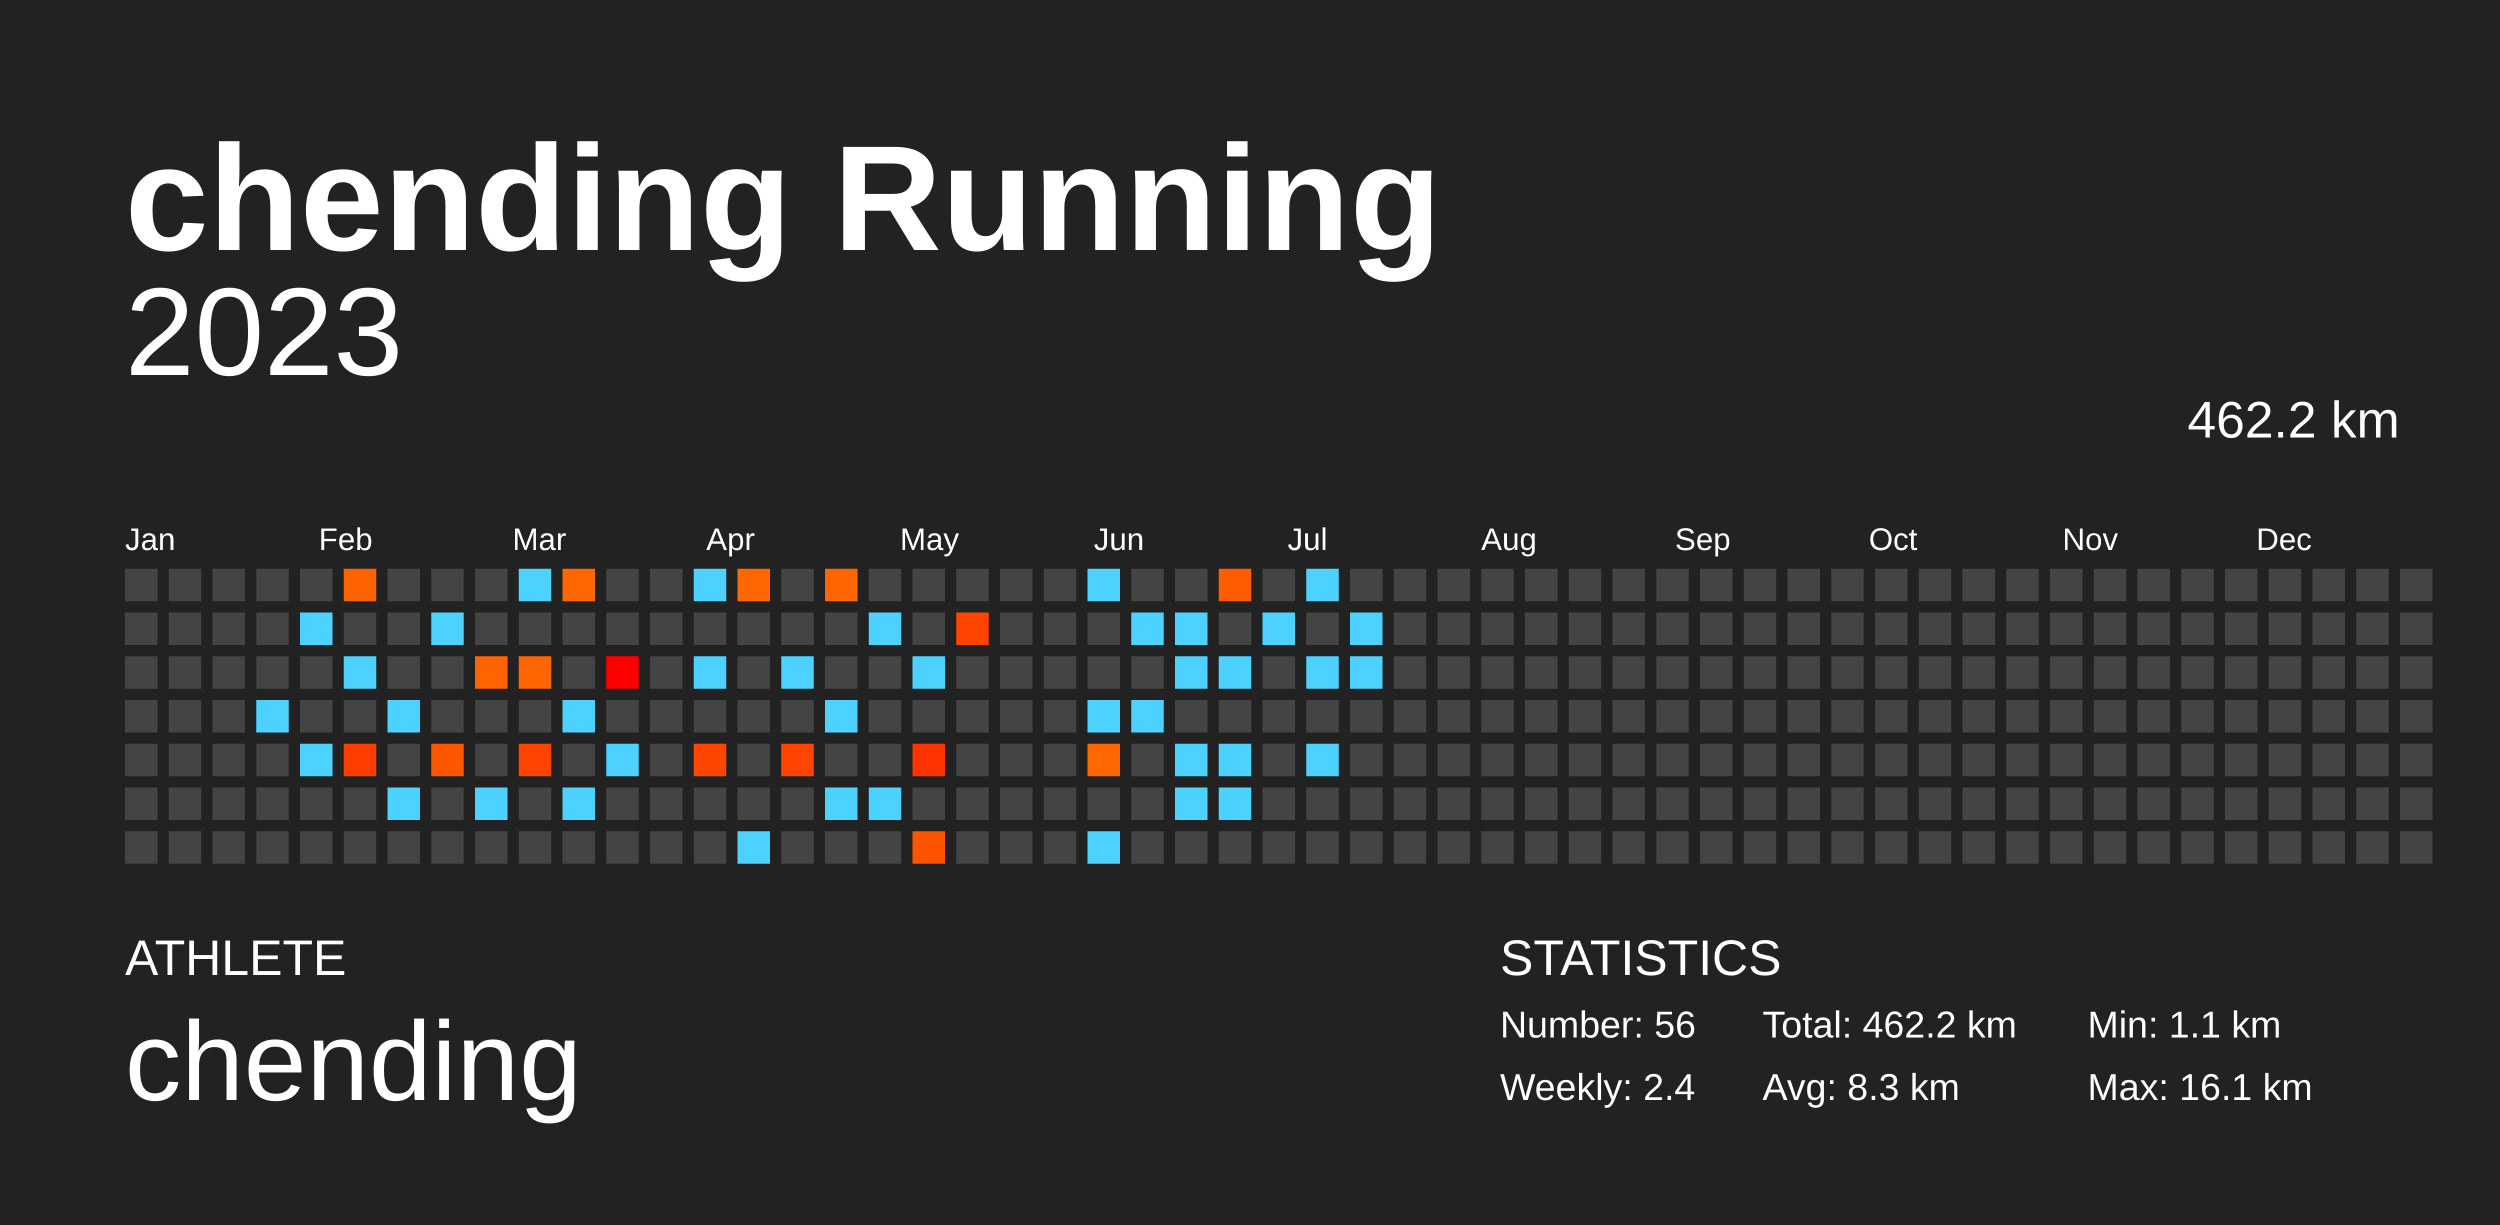
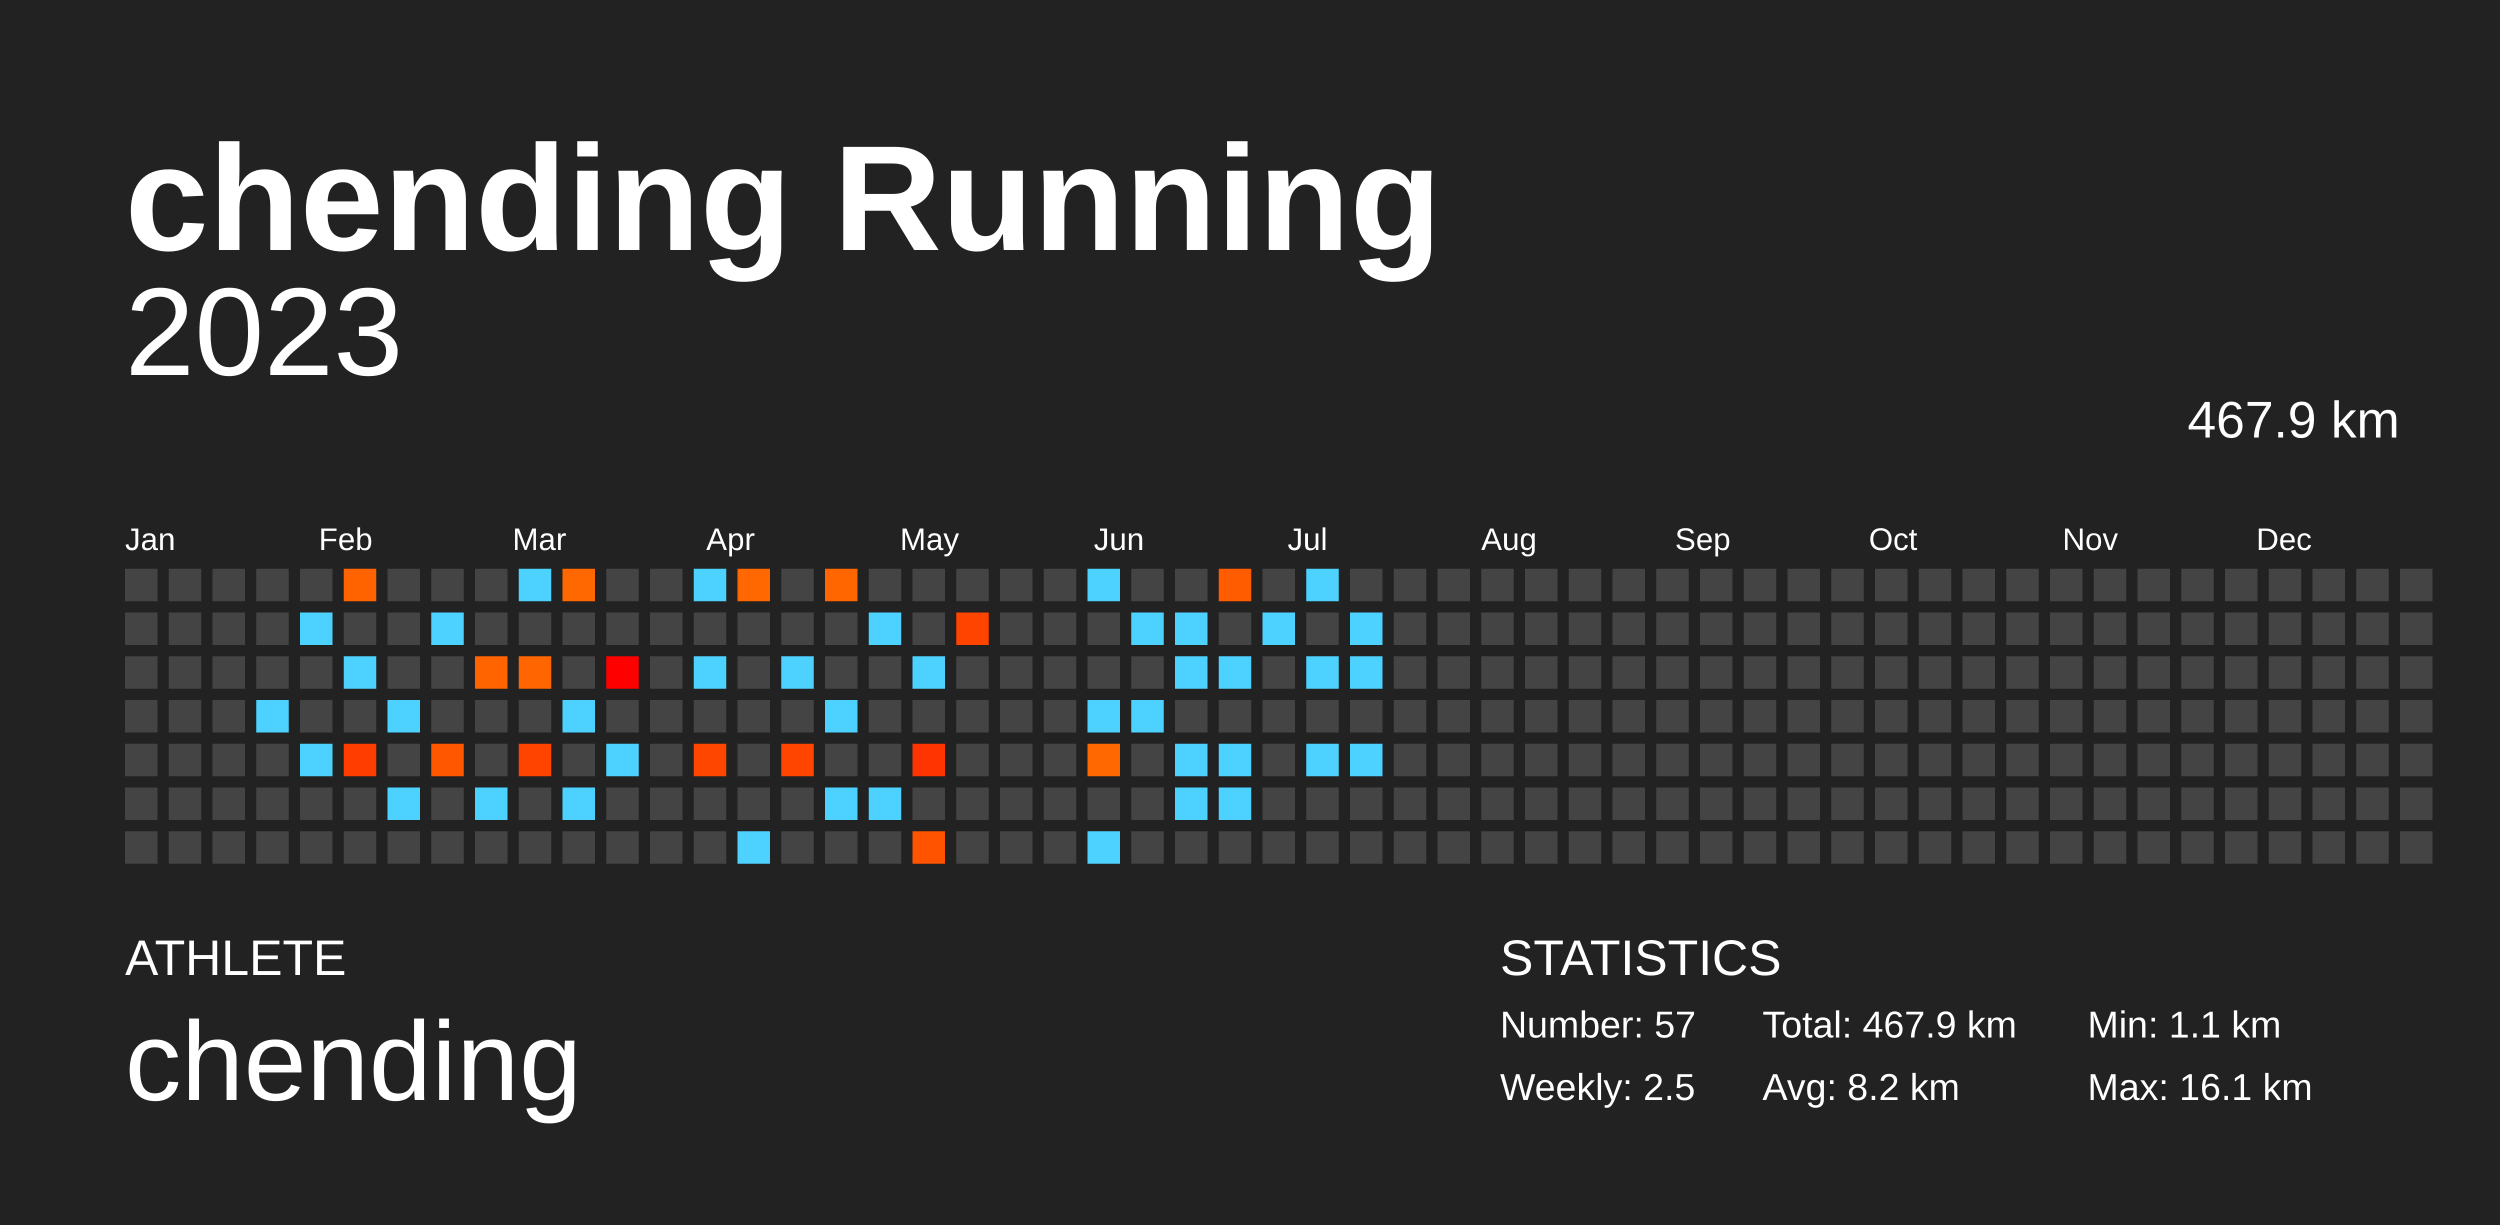
<svg xmlns="http://www.w3.org/2000/svg" baseProfile="full" height="98mm" version="1.1" viewBox="0,0,200,98" width="200mm">
  <defs />
  <rect fill="#222222" height="98" width="200" x="0" y="0" />
  <text fill="#FFFFFF" style="font-size:12px; font-family:Arial; font-weight:bold;" x="10" y="20">chending Running</text>
  <text fill="#FFFFFF" style="font-size:4px; font-family:Arial" x="10" y="78">ATHLETE</text>
  <text fill="#FFFFFF" style="font-size:9px; font-family:Arial" x="10" y="88">chending</text>
  <text fill="#FFFFFF" style="font-size:4px; font-family:Arial" x="120" y="78">STATISTICS</text>
-   <text fill="#FFFFFF" style="font-size:3px; font-family:Arial" x="120" y="83">Number: 56</text>
-   <text fill="#FFFFFF" style="font-size:3px; font-family:Arial" x="120" y="88">Weekly: 2.4</text>
-   <text fill="#FFFFFF" style="font-size:3px; font-family:Arial" x="141" y="83">Total: 462.2 km</text>
-   <text fill="#FFFFFF" style="font-size:3px; font-family:Arial" x="141" y="88">Avg: 8.3 km</text>
+   <text fill="#FFFFFF" style="font-size:3px; font-family:Arial" x="120" y="83">Number: 57</text>
+   <text fill="#FFFFFF" style="font-size:3px; font-family:Arial" x="120" y="88">Weekly: 2.5</text>
+   <text fill="#FFFFFF" style="font-size:3px; font-family:Arial" x="141" y="83">Total: 467.9 km</text>
+   <text fill="#FFFFFF" style="font-size:3px; font-family:Arial" x="141" y="88">Avg: 8.2 km</text>
  <text fill="#FFFFFF" style="font-size:3px; font-family:Arial" x="167" y="83">Min: 1.1 km</text>
  <text fill="#FFFFFF" style="font-size:3px; font-family:Arial" x="167" y="88">Max: 16.1 km</text>
  <text alignment-baseline="hanging" fill="#FFFFFF" style="font-size:10.0px; font-family:Arial;" x="10" y="30">2023</text>
-   <text alignment-baseline="hanging" fill="#FFFFFF" style="font-size:4.125px; font-family:Arial;" x="175" y="35">462.2 km</text>
+   <text alignment-baseline="hanging" fill="#FFFFFF" style="font-size:4.125px; font-family:Arial;" x="175" y="35">467.9 km</text>
  <text fill="#FFFFFF" style="font-size:2.5px; font-family:Arial" x="10.0" y="44">Jan</text>
  <text fill="#FFFFFF" style="font-size:2.5px; font-family:Arial" x="25.5" y="44">Feb</text>
  <text fill="#FFFFFF" style="font-size:2.5px; font-family:Arial" x="41.0" y="44">Mar</text>
  <text fill="#FFFFFF" style="font-size:2.5px; font-family:Arial" x="56.5" y="44">Apr</text>
  <text fill="#FFFFFF" style="font-size:2.5px; font-family:Arial" x="72.0" y="44">May</text>
  <text fill="#FFFFFF" style="font-size:2.5px; font-family:Arial" x="87.5" y="44">Jun</text>
  <text fill="#FFFFFF" style="font-size:2.5px; font-family:Arial" x="103.0" y="44">Jul</text>
  <text fill="#FFFFFF" style="font-size:2.5px; font-family:Arial" x="118.5" y="44">Aug</text>
  <text fill="#FFFFFF" style="font-size:2.5px; font-family:Arial" x="134.0" y="44">Sep</text>
  <text fill="#FFFFFF" style="font-size:2.5px; font-family:Arial" x="149.5" y="44">Oct</text>
  <text fill="#FFFFFF" style="font-size:2.5px; font-family:Arial" x="165.0" y="44">Nov</text>
  <text fill="#FFFFFF" style="font-size:2.5px; font-family:Arial" x="180.5" y="44">Dec</text>
  <rect fill="#444444" height="2.6" width="2.6" x="10.0" y="45.5" />
  <rect fill="#444444" height="2.6" width="2.6" x="10.0" y="49.0" />
  <rect fill="#444444" height="2.6" width="2.6" x="10.0" y="52.5" />
  <rect fill="#444444" height="2.6" width="2.6" x="10.0" y="56.0" />
  <rect fill="#444444" height="2.6" width="2.6" x="10.0" y="59.5" />
  <rect fill="#444444" height="2.6" width="2.6" x="10.0" y="63.0" />
  <rect fill="#444444" height="2.6" width="2.6" x="10.0" y="66.5" />
  <rect fill="#444444" height="2.6" width="2.6" x="13.5" y="45.5" />
  <rect fill="#444444" height="2.6" width="2.6" x="13.5" y="49.0" />
  <rect fill="#444444" height="2.6" width="2.6" x="13.5" y="52.5" />
  <rect fill="#444444" height="2.6" width="2.6" x="13.5" y="56.0" />
  <rect fill="#444444" height="2.6" width="2.6" x="13.5" y="59.5" />
  <rect fill="#444444" height="2.6" width="2.6" x="13.5" y="63.0" />
  <rect fill="#444444" height="2.6" width="2.6" x="13.5" y="66.5" />
  <rect fill="#444444" height="2.6" width="2.6" x="17.0" y="45.5" />
  <rect fill="#444444" height="2.6" width="2.6" x="17.0" y="49.0" />
  <rect fill="#444444" height="2.6" width="2.6" x="17.0" y="52.5" />
  <rect fill="#444444" height="2.6" width="2.6" x="17.0" y="56.0" />
  <rect fill="#444444" height="2.6" width="2.6" x="17.0" y="59.5" />
  <rect fill="#444444" height="2.6" width="2.6" x="17.0" y="63.0" />
  <rect fill="#444444" height="2.6" width="2.6" x="17.0" y="66.5" />
  <rect fill="#444444" height="2.6" width="2.6" x="20.5" y="45.5" />
  <rect fill="#444444" height="2.6" width="2.6" x="20.5" y="49.0" />
  <rect fill="#444444" height="2.6" width="2.6" x="20.5" y="52.5" />
  <rect fill="#4dd2ff" height="2.6" width="2.6" x="20.5" y="56.0" />
  <rect fill="#444444" height="2.6" width="2.6" x="20.5" y="59.5" />
  <rect fill="#444444" height="2.6" width="2.6" x="20.5" y="63.0" />
  <rect fill="#444444" height="2.6" width="2.6" x="20.5" y="66.5" />
  <rect fill="#444444" height="2.6" width="2.6" x="24.0" y="45.5" />
  <rect fill="#4dd2ff" height="2.6" width="2.6" x="24.0" y="49.0" />
  <rect fill="#444444" height="2.6" width="2.6" x="24.0" y="52.5" />
  <rect fill="#444444" height="2.6" width="2.6" x="24.0" y="56.0" />
  <rect fill="#4dd2ff" height="2.6" width="2.6" x="24.0" y="59.5" />
  <rect fill="#444444" height="2.6" width="2.6" x="24.0" y="63.0" />
  <rect fill="#444444" height="2.6" width="2.6" x="24.0" y="66.5" />
  <rect fill="#ff6300" height="2.6" width="2.6" x="27.5" y="45.5" />
  <rect fill="#444444" height="2.6" width="2.6" x="27.5" y="49.0" />
  <rect fill="#4dd2ff" height="2.6" width="2.6" x="27.5" y="52.5" />
  <rect fill="#444444" height="2.6" width="2.6" x="27.5" y="56.0" />
  <rect fill="#ff3d00" height="2.6" width="2.6" x="27.5" y="59.5" />
  <rect fill="#444444" height="2.6" width="2.6" x="27.5" y="63.0" />
  <rect fill="#444444" height="2.6" width="2.6" x="27.5" y="66.5" />
  <rect fill="#444444" height="2.6" width="2.6" x="31.0" y="45.5" />
  <rect fill="#444444" height="2.6" width="2.6" x="31.0" y="49.0" />
  <rect fill="#444444" height="2.6" width="2.6" x="31.0" y="52.5" />
  <rect fill="#4dd2ff" height="2.6" width="2.6" x="31.0" y="56.0" />
  <rect fill="#444444" height="2.6" width="2.6" x="31.0" y="59.5" />
  <rect fill="#4dd2ff" height="2.6" width="2.6" x="31.0" y="63.0" />
  <rect fill="#444444" height="2.6" width="2.6" x="31.0" y="66.5" />
  <rect fill="#444444" height="2.6" width="2.6" x="34.5" y="45.5" />
  <rect fill="#4dd2ff" height="2.6" width="2.6" x="34.5" y="49.0" />
  <rect fill="#444444" height="2.6" width="2.6" x="34.5" y="52.5" />
  <rect fill="#444444" height="2.6" width="2.6" x="34.5" y="56.0" />
  <rect fill="#ff5600" height="2.6" width="2.6" x="34.5" y="59.5" />
  <rect fill="#444444" height="2.6" width="2.6" x="34.5" y="63.0" />
  <rect fill="#444444" height="2.6" width="2.6" x="34.5" y="66.5" />
  <rect fill="#444444" height="2.6" width="2.6" x="38.0" y="45.5" />
  <rect fill="#444444" height="2.6" width="2.6" x="38.0" y="49.0" />
  <rect fill="#ff6400" height="2.6" width="2.6" x="38.0" y="52.5" />
  <rect fill="#444444" height="2.6" width="2.6" x="38.0" y="56.0" />
  <rect fill="#444444" height="2.6" width="2.6" x="38.0" y="59.5" />
  <rect fill="#4dd2ff" height="2.6" width="2.6" x="38.0" y="63.0" />
  <rect fill="#444444" height="2.6" width="2.6" x="38.0" y="66.5" />
  <rect fill="#4dd2ff" height="2.6" width="2.6" x="41.5" y="45.5" />
  <rect fill="#444444" height="2.6" width="2.6" x="41.5" y="49.0" />
  <rect fill="#ff6500" height="2.6" width="2.6" x="41.5" y="52.5" />
  <rect fill="#444444" height="2.6" width="2.6" x="41.5" y="56.0" />
  <rect fill="#ff4400" height="2.6" width="2.6" x="41.5" y="59.5" />
  <rect fill="#444444" height="2.6" width="2.6" x="41.5" y="63.0" />
  <rect fill="#444444" height="2.6" width="2.6" x="41.5" y="66.5" />
  <rect fill="#ff6700" height="2.6" width="2.6" x="45.0" y="45.5" />
  <rect fill="#444444" height="2.6" width="2.6" x="45.0" y="49.0" />
  <rect fill="#444444" height="2.6" width="2.6" x="45.0" y="52.5" />
  <rect fill="#4dd2ff" height="2.6" width="2.6" x="45.0" y="56.0" />
  <rect fill="#444444" height="2.6" width="2.6" x="45.0" y="59.5" />
  <rect fill="#4dd2ff" height="2.6" width="2.6" x="45.0" y="63.0" />
  <rect fill="#444444" height="2.6" width="2.6" x="45.0" y="66.5" />
  <rect fill="#444444" height="2.6" width="2.6" x="48.5" y="45.5" />
  <rect fill="#444444" height="2.6" width="2.6" x="48.5" y="49.0" />
  <rect fill="#ff0000" height="2.6" width="2.6" x="48.5" y="52.5" />
  <rect fill="#444444" height="2.6" width="2.6" x="48.5" y="56.0" />
  <rect fill="#4dd2ff" height="2.6" width="2.6" x="48.5" y="59.5" />
  <rect fill="#444444" height="2.6" width="2.6" x="48.5" y="63.0" />
  <rect fill="#444444" height="2.6" width="2.6" x="48.5" y="66.5" />
  <rect fill="#444444" height="2.6" width="2.6" x="52.0" y="45.5" />
  <rect fill="#444444" height="2.6" width="2.6" x="52.0" y="49.0" />
  <rect fill="#444444" height="2.6" width="2.6" x="52.0" y="52.5" />
  <rect fill="#444444" height="2.6" width="2.6" x="52.0" y="56.0" />
  <rect fill="#444444" height="2.6" width="2.6" x="52.0" y="59.5" />
  <rect fill="#444444" height="2.6" width="2.6" x="52.0" y="63.0" />
  <rect fill="#444444" height="2.6" width="2.6" x="52.0" y="66.5" />
  <rect fill="#4dd2ff" height="2.6" width="2.6" x="55.5" y="45.5" />
  <rect fill="#444444" height="2.6" width="2.6" x="55.5" y="49.0" />
  <rect fill="#4dd2ff" height="2.6" width="2.6" x="55.5" y="52.5" />
  <rect fill="#444444" height="2.6" width="2.6" x="55.5" y="56.0" />
  <rect fill="#ff4600" height="2.6" width="2.6" x="55.5" y="59.5" />
  <rect fill="#444444" height="2.6" width="2.6" x="55.5" y="63.0" />
  <rect fill="#444444" height="2.6" width="2.6" x="55.5" y="66.5" />
  <rect fill="#ff6700" height="2.6" width="2.6" x="59.0" y="45.5" />
  <rect fill="#444444" height="2.6" width="2.6" x="59.0" y="49.0" />
  <rect fill="#444444" height="2.6" width="2.6" x="59.0" y="52.5" />
  <rect fill="#444444" height="2.6" width="2.6" x="59.0" y="56.0" />
  <rect fill="#444444" height="2.6" width="2.6" x="59.0" y="59.5" />
  <rect fill="#444444" height="2.6" width="2.6" x="59.0" y="63.0" />
  <rect fill="#4dd2ff" height="2.6" width="2.6" x="59.0" y="66.5" />
  <rect fill="#444444" height="2.6" width="2.6" x="62.5" y="45.5" />
  <rect fill="#444444" height="2.6" width="2.6" x="62.5" y="49.0" />
  <rect fill="#4dd2ff" height="2.6" width="2.6" x="62.5" y="52.5" />
  <rect fill="#444444" height="2.6" width="2.6" x="62.5" y="56.0" />
  <rect fill="#ff4500" height="2.6" width="2.6" x="62.5" y="59.5" />
  <rect fill="#444444" height="2.6" width="2.6" x="62.5" y="63.0" />
  <rect fill="#444444" height="2.6" width="2.6" x="62.5" y="66.5" />
  <rect fill="#ff6600" height="2.6" width="2.6" x="66.0" y="45.5" />
  <rect fill="#444444" height="2.6" width="2.6" x="66.0" y="49.0" />
  <rect fill="#444444" height="2.6" width="2.6" x="66.0" y="52.5" />
  <rect fill="#4dd2ff" height="2.6" width="2.6" x="66.0" y="56.0" />
  <rect fill="#444444" height="2.6" width="2.6" x="66.0" y="59.5" />
  <rect fill="#4dd2ff" height="2.6" width="2.6" x="66.0" y="63.0" />
  <rect fill="#444444" height="2.6" width="2.6" x="66.0" y="66.5" />
  <rect fill="#444444" height="2.6" width="2.6" x="69.5" y="45.5" />
  <rect fill="#4dd2ff" height="2.6" width="2.6" x="69.5" y="49.0" />
  <rect fill="#444444" height="2.6" width="2.6" x="69.5" y="52.5" />
  <rect fill="#444444" height="2.6" width="2.6" x="69.5" y="56.0" />
  <rect fill="#444444" height="2.6" width="2.6" x="69.5" y="59.5" />
  <rect fill="#4dd2ff" height="2.6" width="2.6" x="69.5" y="63.0" />
  <rect fill="#444444" height="2.6" width="2.6" x="69.5" y="66.5" />
  <rect fill="#444444" height="2.6" width="2.6" x="73.0" y="45.5" />
  <rect fill="#444444" height="2.6" width="2.6" x="73.0" y="49.0" />
  <rect fill="#4dd2ff" height="2.6" width="2.6" x="73.0" y="52.5" />
  <rect fill="#444444" height="2.6" width="2.6" x="73.0" y="56.0" />
  <rect fill="#ff3400" height="2.6" width="2.6" x="73.0" y="59.5" />
  <rect fill="#444444" height="2.6" width="2.6" x="73.0" y="63.0" />
  <rect fill="#ff5300" height="2.6" width="2.6" x="73.0" y="66.5" />
  <rect fill="#444444" height="2.6" width="2.6" x="76.5" y="45.5" />
  <rect fill="#ff4400" height="2.6" width="2.6" x="76.5" y="49.0" />
  <rect fill="#444444" height="2.6" width="2.6" x="76.5" y="52.5" />
  <rect fill="#444444" height="2.6" width="2.6" x="76.5" y="56.0" />
  <rect fill="#444444" height="2.6" width="2.6" x="76.5" y="59.5" />
  <rect fill="#444444" height="2.6" width="2.6" x="76.5" y="63.0" />
  <rect fill="#444444" height="2.6" width="2.6" x="76.5" y="66.5" />
  <rect fill="#444444" height="2.6" width="2.6" x="80.0" y="45.5" />
  <rect fill="#444444" height="2.6" width="2.6" x="80.0" y="49.0" />
  <rect fill="#444444" height="2.6" width="2.6" x="80.0" y="52.5" />
  <rect fill="#444444" height="2.6" width="2.6" x="80.0" y="56.0" />
  <rect fill="#444444" height="2.6" width="2.6" x="80.0" y="59.5" />
  <rect fill="#444444" height="2.6" width="2.6" x="80.0" y="63.0" />
  <rect fill="#444444" height="2.6" width="2.6" x="80.0" y="66.5" />
  <rect fill="#444444" height="2.6" width="2.6" x="83.5" y="45.5" />
  <rect fill="#444444" height="2.6" width="2.6" x="83.5" y="49.0" />
  <rect fill="#444444" height="2.6" width="2.6" x="83.5" y="52.5" />
  <rect fill="#444444" height="2.6" width="2.6" x="83.5" y="56.0" />
  <rect fill="#444444" height="2.6" width="2.6" x="83.5" y="59.5" />
  <rect fill="#444444" height="2.6" width="2.6" x="83.5" y="63.0" />
  <rect fill="#444444" height="2.6" width="2.6" x="83.5" y="66.5" />
  <rect fill="#4dd2ff" height="2.6" width="2.6" x="87.0" y="45.5" />
  <rect fill="#444444" height="2.6" width="2.6" x="87.0" y="49.0" />
  <rect fill="#444444" height="2.6" width="2.6" x="87.0" y="52.5" />
  <rect fill="#4dd2ff" height="2.6" width="2.6" x="87.0" y="56.0" />
  <rect fill="#ff6700" height="2.6" width="2.6" x="87.0" y="59.5" />
  <rect fill="#444444" height="2.6" width="2.6" x="87.0" y="63.0" />
  <rect fill="#4dd2ff" height="2.6" width="2.6" x="87.0" y="66.5" />
  <rect fill="#444444" height="2.6" width="2.6" x="90.5" y="45.5" />
  <rect fill="#4dd2ff" height="2.6" width="2.6" x="90.5" y="49.0" />
  <rect fill="#444444" height="2.6" width="2.6" x="90.5" y="52.5" />
  <rect fill="#4dd2ff" height="2.6" width="2.6" x="90.5" y="56.0" />
  <rect fill="#444444" height="2.6" width="2.6" x="90.5" y="59.5" />
  <rect fill="#444444" height="2.6" width="2.6" x="90.5" y="63.0" />
  <rect fill="#444444" height="2.6" width="2.6" x="90.5" y="66.5" />
  <rect fill="#444444" height="2.6" width="2.6" x="94.0" y="45.5" />
  <rect fill="#4dd2ff" height="2.6" width="2.6" x="94.0" y="49.0" />
  <rect fill="#4dd2ff" height="2.6" width="2.6" x="94.0" y="52.5" />
  <rect fill="#444444" height="2.6" width="2.6" x="94.0" y="56.0" />
  <rect fill="#4dd2ff" height="2.6" width="2.6" x="94.0" y="59.5" />
  <rect fill="#4dd2ff" height="2.6" width="2.6" x="94.0" y="63.0" />
  <rect fill="#444444" height="2.6" width="2.6" x="94.0" y="66.5" />
  <rect fill="#ff5c00" height="2.6" width="2.6" x="97.5" y="45.5" />
  <rect fill="#444444" height="2.6" width="2.6" x="97.5" y="49.0" />
  <rect fill="#4dd2ff" height="2.6" width="2.6" x="97.5" y="52.5" />
  <rect fill="#444444" height="2.6" width="2.6" x="97.5" y="56.0" />
  <rect fill="#4dd2ff" height="2.6" width="2.6" x="97.5" y="59.5" />
  <rect fill="#4dd2ff" height="2.6" width="2.6" x="97.5" y="63.0" />
  <rect fill="#444444" height="2.6" width="2.6" x="97.5" y="66.5" />
  <rect fill="#444444" height="2.6" width="2.6" x="101.0" y="45.5" />
  <rect fill="#4dd2ff" height="2.6" width="2.6" x="101.0" y="49.0" />
  <rect fill="#444444" height="2.6" width="2.6" x="101.0" y="52.5" />
  <rect fill="#444444" height="2.6" width="2.6" x="101.0" y="56.0" />
  <rect fill="#444444" height="2.6" width="2.6" x="101.0" y="59.5" />
  <rect fill="#444444" height="2.6" width="2.6" x="101.0" y="63.0" />
  <rect fill="#444444" height="2.6" width="2.6" x="101.0" y="66.5" />
  <rect fill="#4dd2ff" height="2.6" width="2.6" x="104.5" y="45.5" />
  <rect fill="#444444" height="2.6" width="2.6" x="104.5" y="49.0" />
  <rect fill="#4dd2ff" height="2.6" width="2.6" x="104.5" y="52.5" />
  <rect fill="#444444" height="2.6" width="2.6" x="104.5" y="56.0" />
  <rect fill="#4dd2ff" height="2.6" width="2.6" x="104.5" y="59.5" />
  <rect fill="#444444" height="2.6" width="2.6" x="104.5" y="63.0" />
  <rect fill="#444444" height="2.6" width="2.6" x="104.5" y="66.5" />
  <rect fill="#444444" height="2.6" width="2.6" x="108.0" y="45.5" />
  <rect fill="#4dd2ff" height="2.6" width="2.6" x="108.0" y="49.0" />
  <rect fill="#4dd2ff" height="2.6" width="2.6" x="108.0" y="52.5" />
  <rect fill="#444444" height="2.6" width="2.6" x="108.0" y="56.0" />
-   <rect fill="#444444" height="2.6" width="2.6" x="108.0" y="59.5" />
+   <rect fill="#4dd2ff" height="2.6" width="2.6" x="108.0" y="59.5" />
  <rect fill="#444444" height="2.6" width="2.6" x="108.0" y="63.0" />
  <rect fill="#444444" height="2.6" width="2.6" x="108.0" y="66.5" />
  <rect fill="#444444" height="2.6" width="2.6" x="111.5" y="45.5" />
  <rect fill="#444444" height="2.6" width="2.6" x="111.5" y="49.0" />
  <rect fill="#444444" height="2.6" width="2.6" x="111.5" y="52.5" />
  <rect fill="#444444" height="2.6" width="2.6" x="111.5" y="56.0" />
  <rect fill="#444444" height="2.6" width="2.6" x="111.5" y="59.5" />
  <rect fill="#444444" height="2.6" width="2.6" x="111.5" y="63.0" />
  <rect fill="#444444" height="2.6" width="2.6" x="111.5" y="66.5" />
  <rect fill="#444444" height="2.6" width="2.6" x="115.0" y="45.5" />
  <rect fill="#444444" height="2.6" width="2.6" x="115.0" y="49.0" />
  <rect fill="#444444" height="2.6" width="2.6" x="115.0" y="52.5" />
  <rect fill="#444444" height="2.6" width="2.6" x="115.0" y="56.0" />
  <rect fill="#444444" height="2.6" width="2.6" x="115.0" y="59.5" />
  <rect fill="#444444" height="2.6" width="2.6" x="115.0" y="63.0" />
  <rect fill="#444444" height="2.6" width="2.6" x="115.0" y="66.5" />
  <rect fill="#444444" height="2.6" width="2.6" x="118.5" y="45.5" />
  <rect fill="#444444" height="2.6" width="2.6" x="118.5" y="49.0" />
  <rect fill="#444444" height="2.6" width="2.6" x="118.5" y="52.5" />
  <rect fill="#444444" height="2.6" width="2.6" x="118.5" y="56.0" />
  <rect fill="#444444" height="2.6" width="2.6" x="118.5" y="59.5" />
  <rect fill="#444444" height="2.6" width="2.6" x="118.5" y="63.0" />
  <rect fill="#444444" height="2.6" width="2.6" x="118.5" y="66.5" />
  <rect fill="#444444" height="2.6" width="2.6" x="122.0" y="45.5" />
  <rect fill="#444444" height="2.6" width="2.6" x="122.0" y="49.0" />
  <rect fill="#444444" height="2.6" width="2.6" x="122.0" y="52.5" />
  <rect fill="#444444" height="2.6" width="2.6" x="122.0" y="56.0" />
  <rect fill="#444444" height="2.6" width="2.6" x="122.0" y="59.5" />
  <rect fill="#444444" height="2.6" width="2.6" x="122.0" y="63.0" />
  <rect fill="#444444" height="2.6" width="2.6" x="122.0" y="66.5" />
  <rect fill="#444444" height="2.6" width="2.6" x="125.5" y="45.5" />
  <rect fill="#444444" height="2.6" width="2.6" x="125.5" y="49.0" />
  <rect fill="#444444" height="2.6" width="2.6" x="125.5" y="52.5" />
  <rect fill="#444444" height="2.6" width="2.6" x="125.5" y="56.0" />
  <rect fill="#444444" height="2.6" width="2.6" x="125.5" y="59.5" />
  <rect fill="#444444" height="2.6" width="2.6" x="125.5" y="63.0" />
  <rect fill="#444444" height="2.6" width="2.6" x="125.5" y="66.5" />
  <rect fill="#444444" height="2.6" width="2.6" x="129.0" y="45.5" />
  <rect fill="#444444" height="2.6" width="2.6" x="129.0" y="49.0" />
  <rect fill="#444444" height="2.6" width="2.6" x="129.0" y="52.5" />
  <rect fill="#444444" height="2.6" width="2.6" x="129.0" y="56.0" />
  <rect fill="#444444" height="2.6" width="2.6" x="129.0" y="59.5" />
  <rect fill="#444444" height="2.6" width="2.6" x="129.0" y="63.0" />
  <rect fill="#444444" height="2.6" width="2.6" x="129.0" y="66.5" />
  <rect fill="#444444" height="2.6" width="2.6" x="132.5" y="45.5" />
  <rect fill="#444444" height="2.6" width="2.6" x="132.5" y="49.0" />
  <rect fill="#444444" height="2.6" width="2.6" x="132.5" y="52.5" />
  <rect fill="#444444" height="2.6" width="2.6" x="132.5" y="56.0" />
  <rect fill="#444444" height="2.6" width="2.6" x="132.5" y="59.5" />
  <rect fill="#444444" height="2.6" width="2.6" x="132.5" y="63.0" />
  <rect fill="#444444" height="2.6" width="2.6" x="132.5" y="66.5" />
  <rect fill="#444444" height="2.6" width="2.6" x="136.0" y="45.5" />
  <rect fill="#444444" height="2.6" width="2.6" x="136.0" y="49.0" />
  <rect fill="#444444" height="2.6" width="2.6" x="136.0" y="52.5" />
  <rect fill="#444444" height="2.6" width="2.6" x="136.0" y="56.0" />
  <rect fill="#444444" height="2.6" width="2.6" x="136.0" y="59.5" />
  <rect fill="#444444" height="2.6" width="2.6" x="136.0" y="63.0" />
  <rect fill="#444444" height="2.6" width="2.6" x="136.0" y="66.5" />
  <rect fill="#444444" height="2.6" width="2.6" x="139.5" y="45.5" />
  <rect fill="#444444" height="2.6" width="2.6" x="139.5" y="49.0" />
  <rect fill="#444444" height="2.6" width="2.6" x="139.5" y="52.5" />
  <rect fill="#444444" height="2.6" width="2.6" x="139.5" y="56.0" />
  <rect fill="#444444" height="2.6" width="2.6" x="139.5" y="59.5" />
  <rect fill="#444444" height="2.6" width="2.6" x="139.5" y="63.0" />
  <rect fill="#444444" height="2.6" width="2.6" x="139.5" y="66.5" />
  <rect fill="#444444" height="2.6" width="2.6" x="143.0" y="45.5" />
  <rect fill="#444444" height="2.6" width="2.6" x="143.0" y="49.0" />
  <rect fill="#444444" height="2.6" width="2.6" x="143.0" y="52.5" />
  <rect fill="#444444" height="2.6" width="2.6" x="143.0" y="56.0" />
  <rect fill="#444444" height="2.6" width="2.6" x="143.0" y="59.5" />
  <rect fill="#444444" height="2.6" width="2.6" x="143.0" y="63.0" />
  <rect fill="#444444" height="2.6" width="2.6" x="143.0" y="66.5" />
  <rect fill="#444444" height="2.6" width="2.6" x="146.5" y="45.5" />
  <rect fill="#444444" height="2.6" width="2.6" x="146.5" y="49.0" />
  <rect fill="#444444" height="2.6" width="2.6" x="146.5" y="52.5" />
  <rect fill="#444444" height="2.6" width="2.6" x="146.5" y="56.0" />
  <rect fill="#444444" height="2.6" width="2.6" x="146.5" y="59.5" />
  <rect fill="#444444" height="2.6" width="2.6" x="146.5" y="63.0" />
  <rect fill="#444444" height="2.6" width="2.6" x="146.5" y="66.5" />
  <rect fill="#444444" height="2.6" width="2.6" x="150.0" y="45.5" />
  <rect fill="#444444" height="2.6" width="2.6" x="150.0" y="49.0" />
  <rect fill="#444444" height="2.6" width="2.6" x="150.0" y="52.5" />
  <rect fill="#444444" height="2.6" width="2.6" x="150.0" y="56.0" />
  <rect fill="#444444" height="2.6" width="2.6" x="150.0" y="59.5" />
  <rect fill="#444444" height="2.6" width="2.6" x="150.0" y="63.0" />
  <rect fill="#444444" height="2.6" width="2.6" x="150.0" y="66.5" />
  <rect fill="#444444" height="2.6" width="2.6" x="153.5" y="45.5" />
  <rect fill="#444444" height="2.6" width="2.6" x="153.5" y="49.0" />
  <rect fill="#444444" height="2.6" width="2.6" x="153.5" y="52.5" />
  <rect fill="#444444" height="2.6" width="2.6" x="153.5" y="56.0" />
  <rect fill="#444444" height="2.6" width="2.6" x="153.5" y="59.5" />
  <rect fill="#444444" height="2.6" width="2.6" x="153.5" y="63.0" />
  <rect fill="#444444" height="2.6" width="2.6" x="153.5" y="66.5" />
  <rect fill="#444444" height="2.6" width="2.6" x="157.0" y="45.5" />
  <rect fill="#444444" height="2.6" width="2.6" x="157.0" y="49.0" />
  <rect fill="#444444" height="2.6" width="2.6" x="157.0" y="52.5" />
  <rect fill="#444444" height="2.6" width="2.6" x="157.0" y="56.0" />
  <rect fill="#444444" height="2.6" width="2.6" x="157.0" y="59.5" />
  <rect fill="#444444" height="2.6" width="2.6" x="157.0" y="63.0" />
  <rect fill="#444444" height="2.6" width="2.6" x="157.0" y="66.5" />
  <rect fill="#444444" height="2.6" width="2.6" x="160.5" y="45.5" />
  <rect fill="#444444" height="2.6" width="2.6" x="160.5" y="49.0" />
  <rect fill="#444444" height="2.6" width="2.6" x="160.5" y="52.5" />
  <rect fill="#444444" height="2.6" width="2.6" x="160.5" y="56.0" />
  <rect fill="#444444" height="2.6" width="2.6" x="160.5" y="59.5" />
  <rect fill="#444444" height="2.6" width="2.6" x="160.5" y="63.0" />
  <rect fill="#444444" height="2.6" width="2.6" x="160.5" y="66.5" />
  <rect fill="#444444" height="2.6" width="2.6" x="164.0" y="45.5" />
  <rect fill="#444444" height="2.6" width="2.6" x="164.0" y="49.0" />
  <rect fill="#444444" height="2.6" width="2.6" x="164.0" y="52.5" />
  <rect fill="#444444" height="2.6" width="2.6" x="164.0" y="56.0" />
  <rect fill="#444444" height="2.6" width="2.6" x="164.0" y="59.5" />
  <rect fill="#444444" height="2.6" width="2.6" x="164.0" y="63.0" />
  <rect fill="#444444" height="2.6" width="2.6" x="164.0" y="66.5" />
  <rect fill="#444444" height="2.6" width="2.6" x="167.5" y="45.5" />
  <rect fill="#444444" height="2.6" width="2.6" x="167.5" y="49.0" />
  <rect fill="#444444" height="2.6" width="2.6" x="167.5" y="52.5" />
  <rect fill="#444444" height="2.6" width="2.6" x="167.5" y="56.0" />
  <rect fill="#444444" height="2.6" width="2.6" x="167.5" y="59.5" />
  <rect fill="#444444" height="2.6" width="2.6" x="167.5" y="63.0" />
  <rect fill="#444444" height="2.6" width="2.6" x="167.5" y="66.5" />
  <rect fill="#444444" height="2.6" width="2.6" x="171.0" y="45.5" />
  <rect fill="#444444" height="2.6" width="2.6" x="171.0" y="49.0" />
  <rect fill="#444444" height="2.6" width="2.6" x="171.0" y="52.5" />
  <rect fill="#444444" height="2.6" width="2.6" x="171.0" y="56.0" />
  <rect fill="#444444" height="2.6" width="2.6" x="171.0" y="59.5" />
  <rect fill="#444444" height="2.6" width="2.6" x="171.0" y="63.0" />
  <rect fill="#444444" height="2.6" width="2.6" x="171.0" y="66.5" />
  <rect fill="#444444" height="2.6" width="2.6" x="174.5" y="45.5" />
  <rect fill="#444444" height="2.6" width="2.6" x="174.5" y="49.0" />
  <rect fill="#444444" height="2.6" width="2.6" x="174.5" y="52.5" />
  <rect fill="#444444" height="2.6" width="2.6" x="174.5" y="56.0" />
  <rect fill="#444444" height="2.6" width="2.6" x="174.5" y="59.5" />
  <rect fill="#444444" height="2.6" width="2.6" x="174.5" y="63.0" />
  <rect fill="#444444" height="2.6" width="2.6" x="174.5" y="66.5" />
  <rect fill="#444444" height="2.6" width="2.6" x="178.0" y="45.5" />
  <rect fill="#444444" height="2.6" width="2.6" x="178.0" y="49.0" />
  <rect fill="#444444" height="2.6" width="2.6" x="178.0" y="52.5" />
  <rect fill="#444444" height="2.6" width="2.6" x="178.0" y="56.0" />
  <rect fill="#444444" height="2.6" width="2.6" x="178.0" y="59.5" />
  <rect fill="#444444" height="2.6" width="2.6" x="178.0" y="63.0" />
  <rect fill="#444444" height="2.6" width="2.6" x="178.0" y="66.5" />
  <rect fill="#444444" height="2.6" width="2.6" x="181.5" y="45.5" />
  <rect fill="#444444" height="2.6" width="2.6" x="181.5" y="49.0" />
  <rect fill="#444444" height="2.6" width="2.6" x="181.5" y="52.5" />
  <rect fill="#444444" height="2.6" width="2.6" x="181.5" y="56.0" />
  <rect fill="#444444" height="2.6" width="2.6" x="181.5" y="59.5" />
  <rect fill="#444444" height="2.6" width="2.6" x="181.5" y="63.0" />
  <rect fill="#444444" height="2.6" width="2.6" x="181.5" y="66.5" />
  <rect fill="#444444" height="2.6" width="2.6" x="185.0" y="45.5" />
  <rect fill="#444444" height="2.6" width="2.6" x="185.0" y="49.0" />
  <rect fill="#444444" height="2.6" width="2.6" x="185.0" y="52.5" />
  <rect fill="#444444" height="2.6" width="2.6" x="185.0" y="56.0" />
  <rect fill="#444444" height="2.6" width="2.6" x="185.0" y="59.5" />
  <rect fill="#444444" height="2.6" width="2.6" x="185.0" y="63.0" />
  <rect fill="#444444" height="2.6" width="2.6" x="185.0" y="66.5" />
  <rect fill="#444444" height="2.6" width="2.6" x="188.5" y="45.5" />
  <rect fill="#444444" height="2.6" width="2.6" x="188.5" y="49.0" />
  <rect fill="#444444" height="2.6" width="2.6" x="188.5" y="52.5" />
  <rect fill="#444444" height="2.6" width="2.6" x="188.5" y="56.0" />
  <rect fill="#444444" height="2.6" width="2.6" x="188.5" y="59.5" />
  <rect fill="#444444" height="2.6" width="2.6" x="188.5" y="63.0" />
  <rect fill="#444444" height="2.6" width="2.6" x="188.5" y="66.5" />
  <rect fill="#444444" height="2.6" width="2.6" x="192.0" y="45.5" />
  <rect fill="#444444" height="2.6" width="2.6" x="192.0" y="49.0" />
  <rect fill="#444444" height="2.6" width="2.6" x="192.0" y="52.5" />
  <rect fill="#444444" height="2.6" width="2.6" x="192.0" y="56.0" />
  <rect fill="#444444" height="2.6" width="2.6" x="192.0" y="59.5" />
  <rect fill="#444444" height="2.6" width="2.6" x="192.0" y="63.0" />
  <rect fill="#444444" height="2.6" width="2.6" x="192.0" y="66.5" />
</svg>
